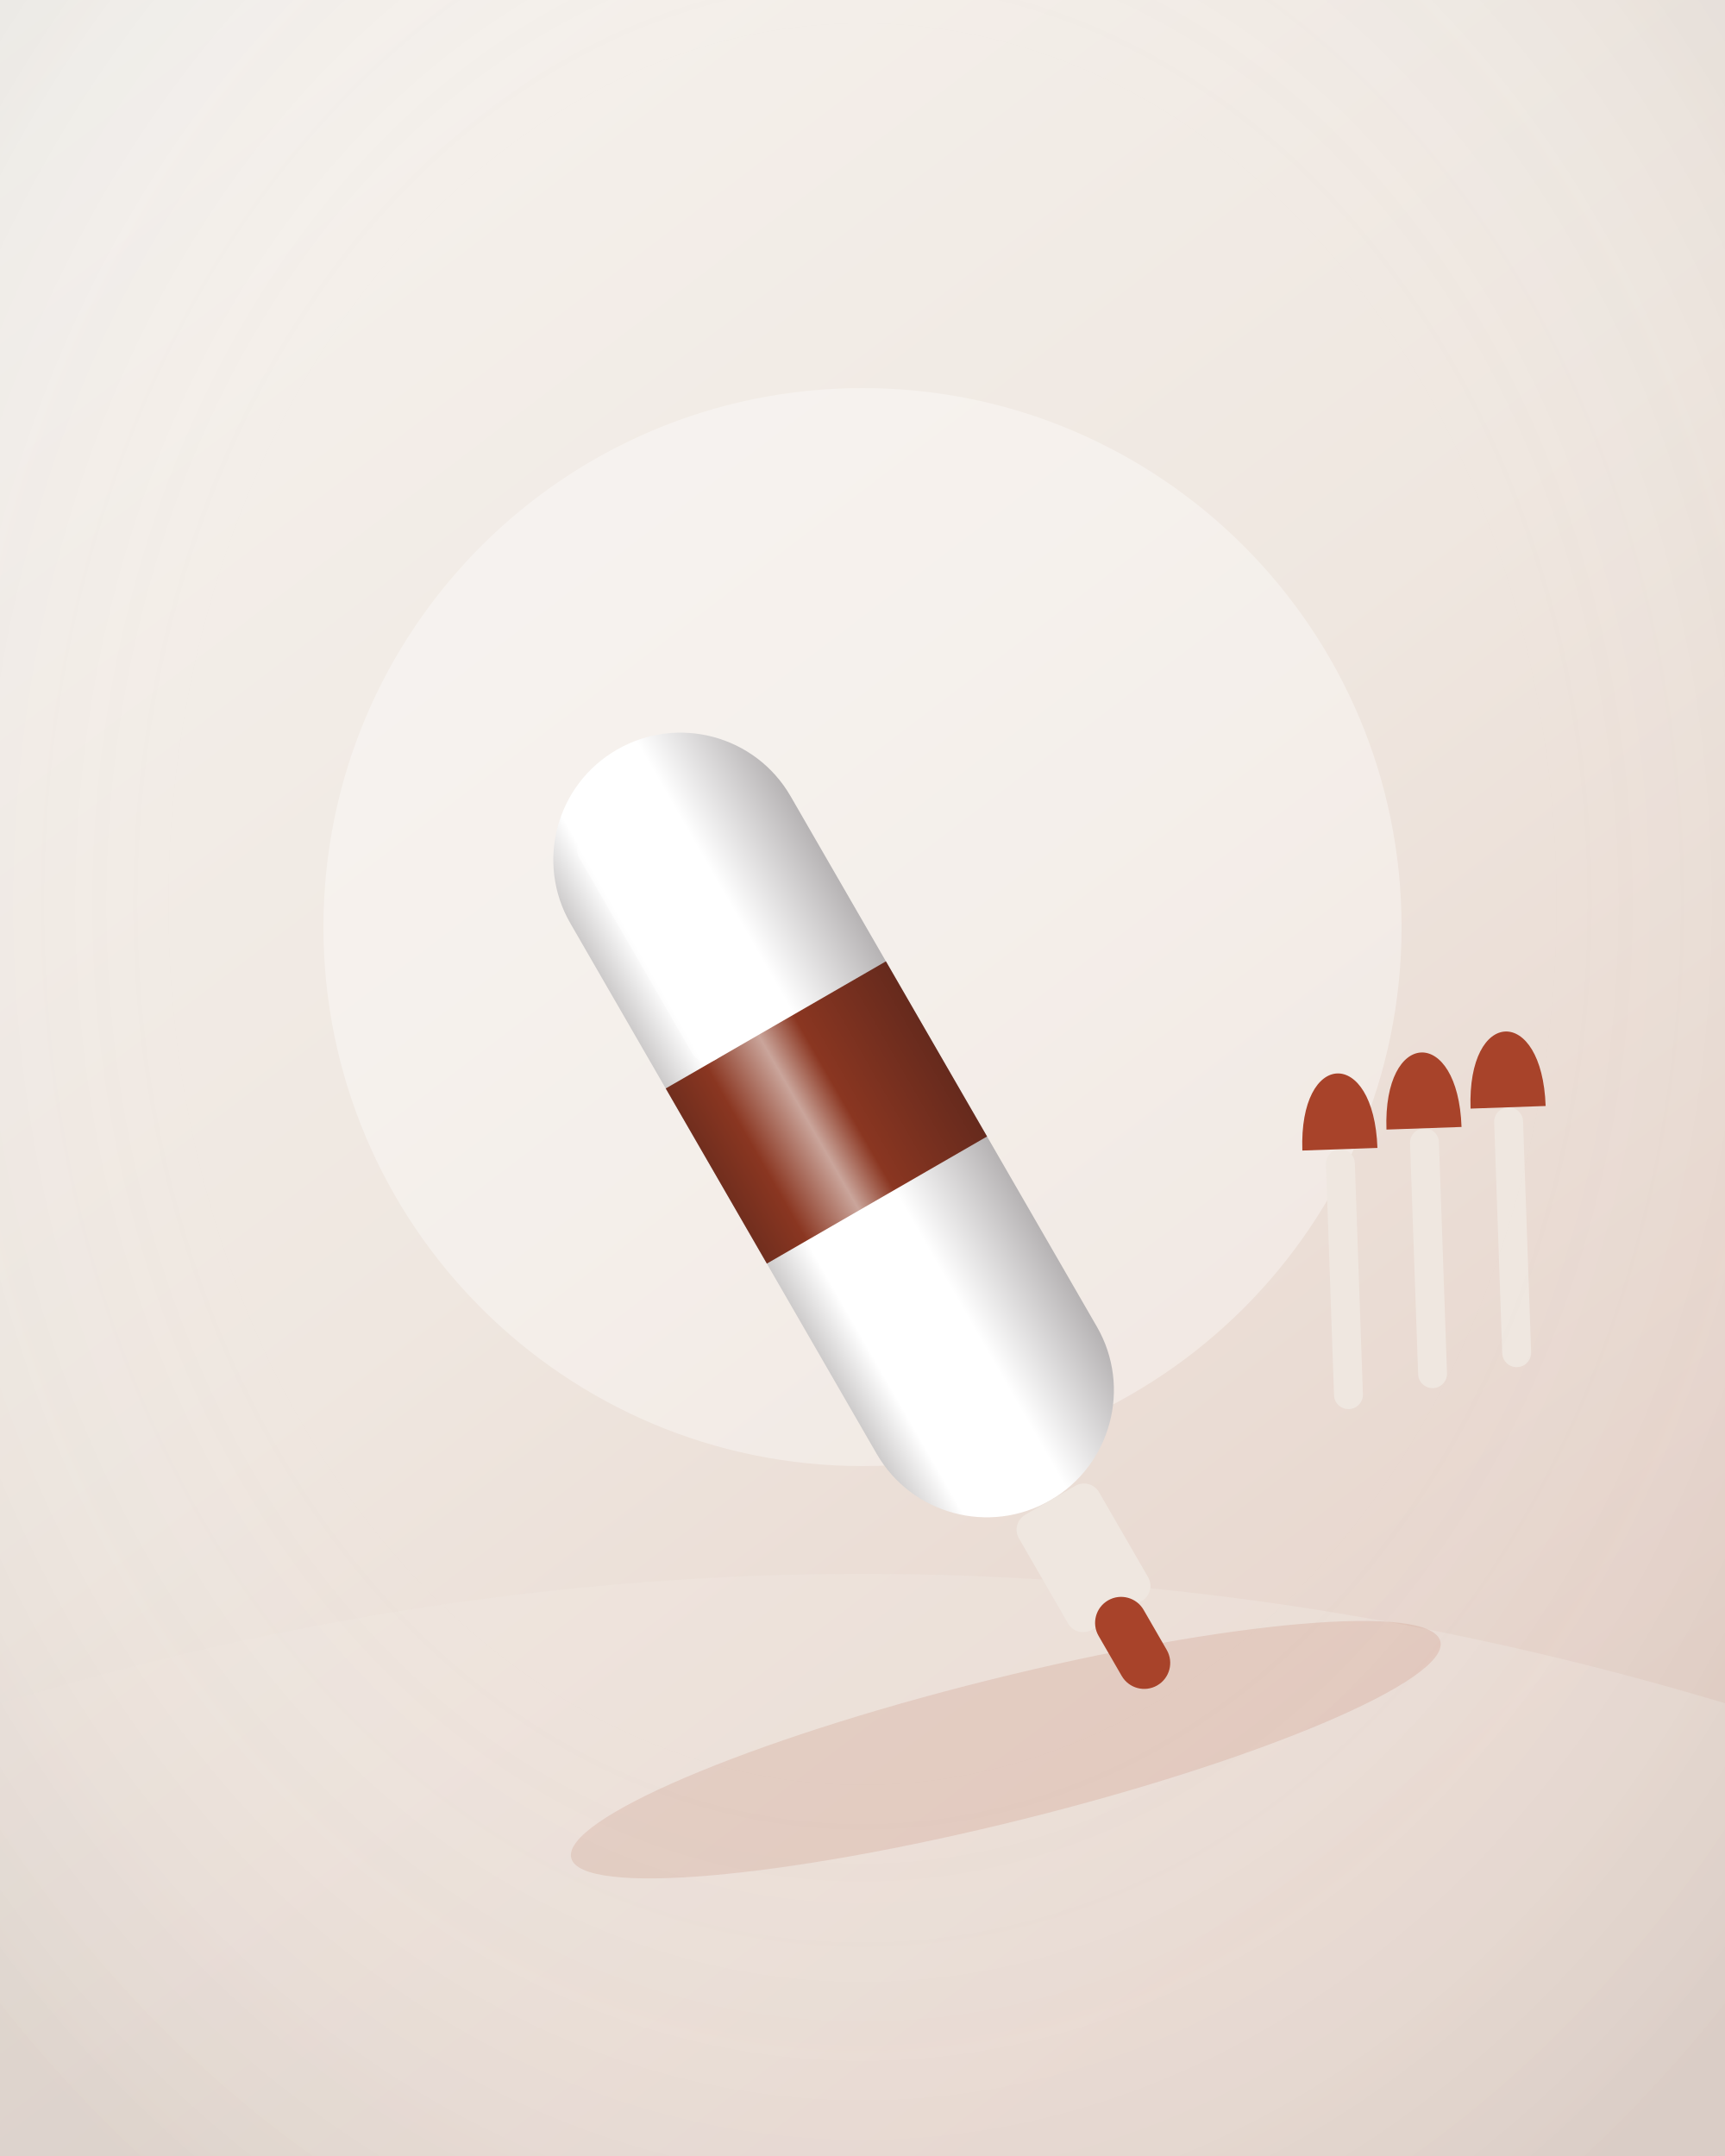
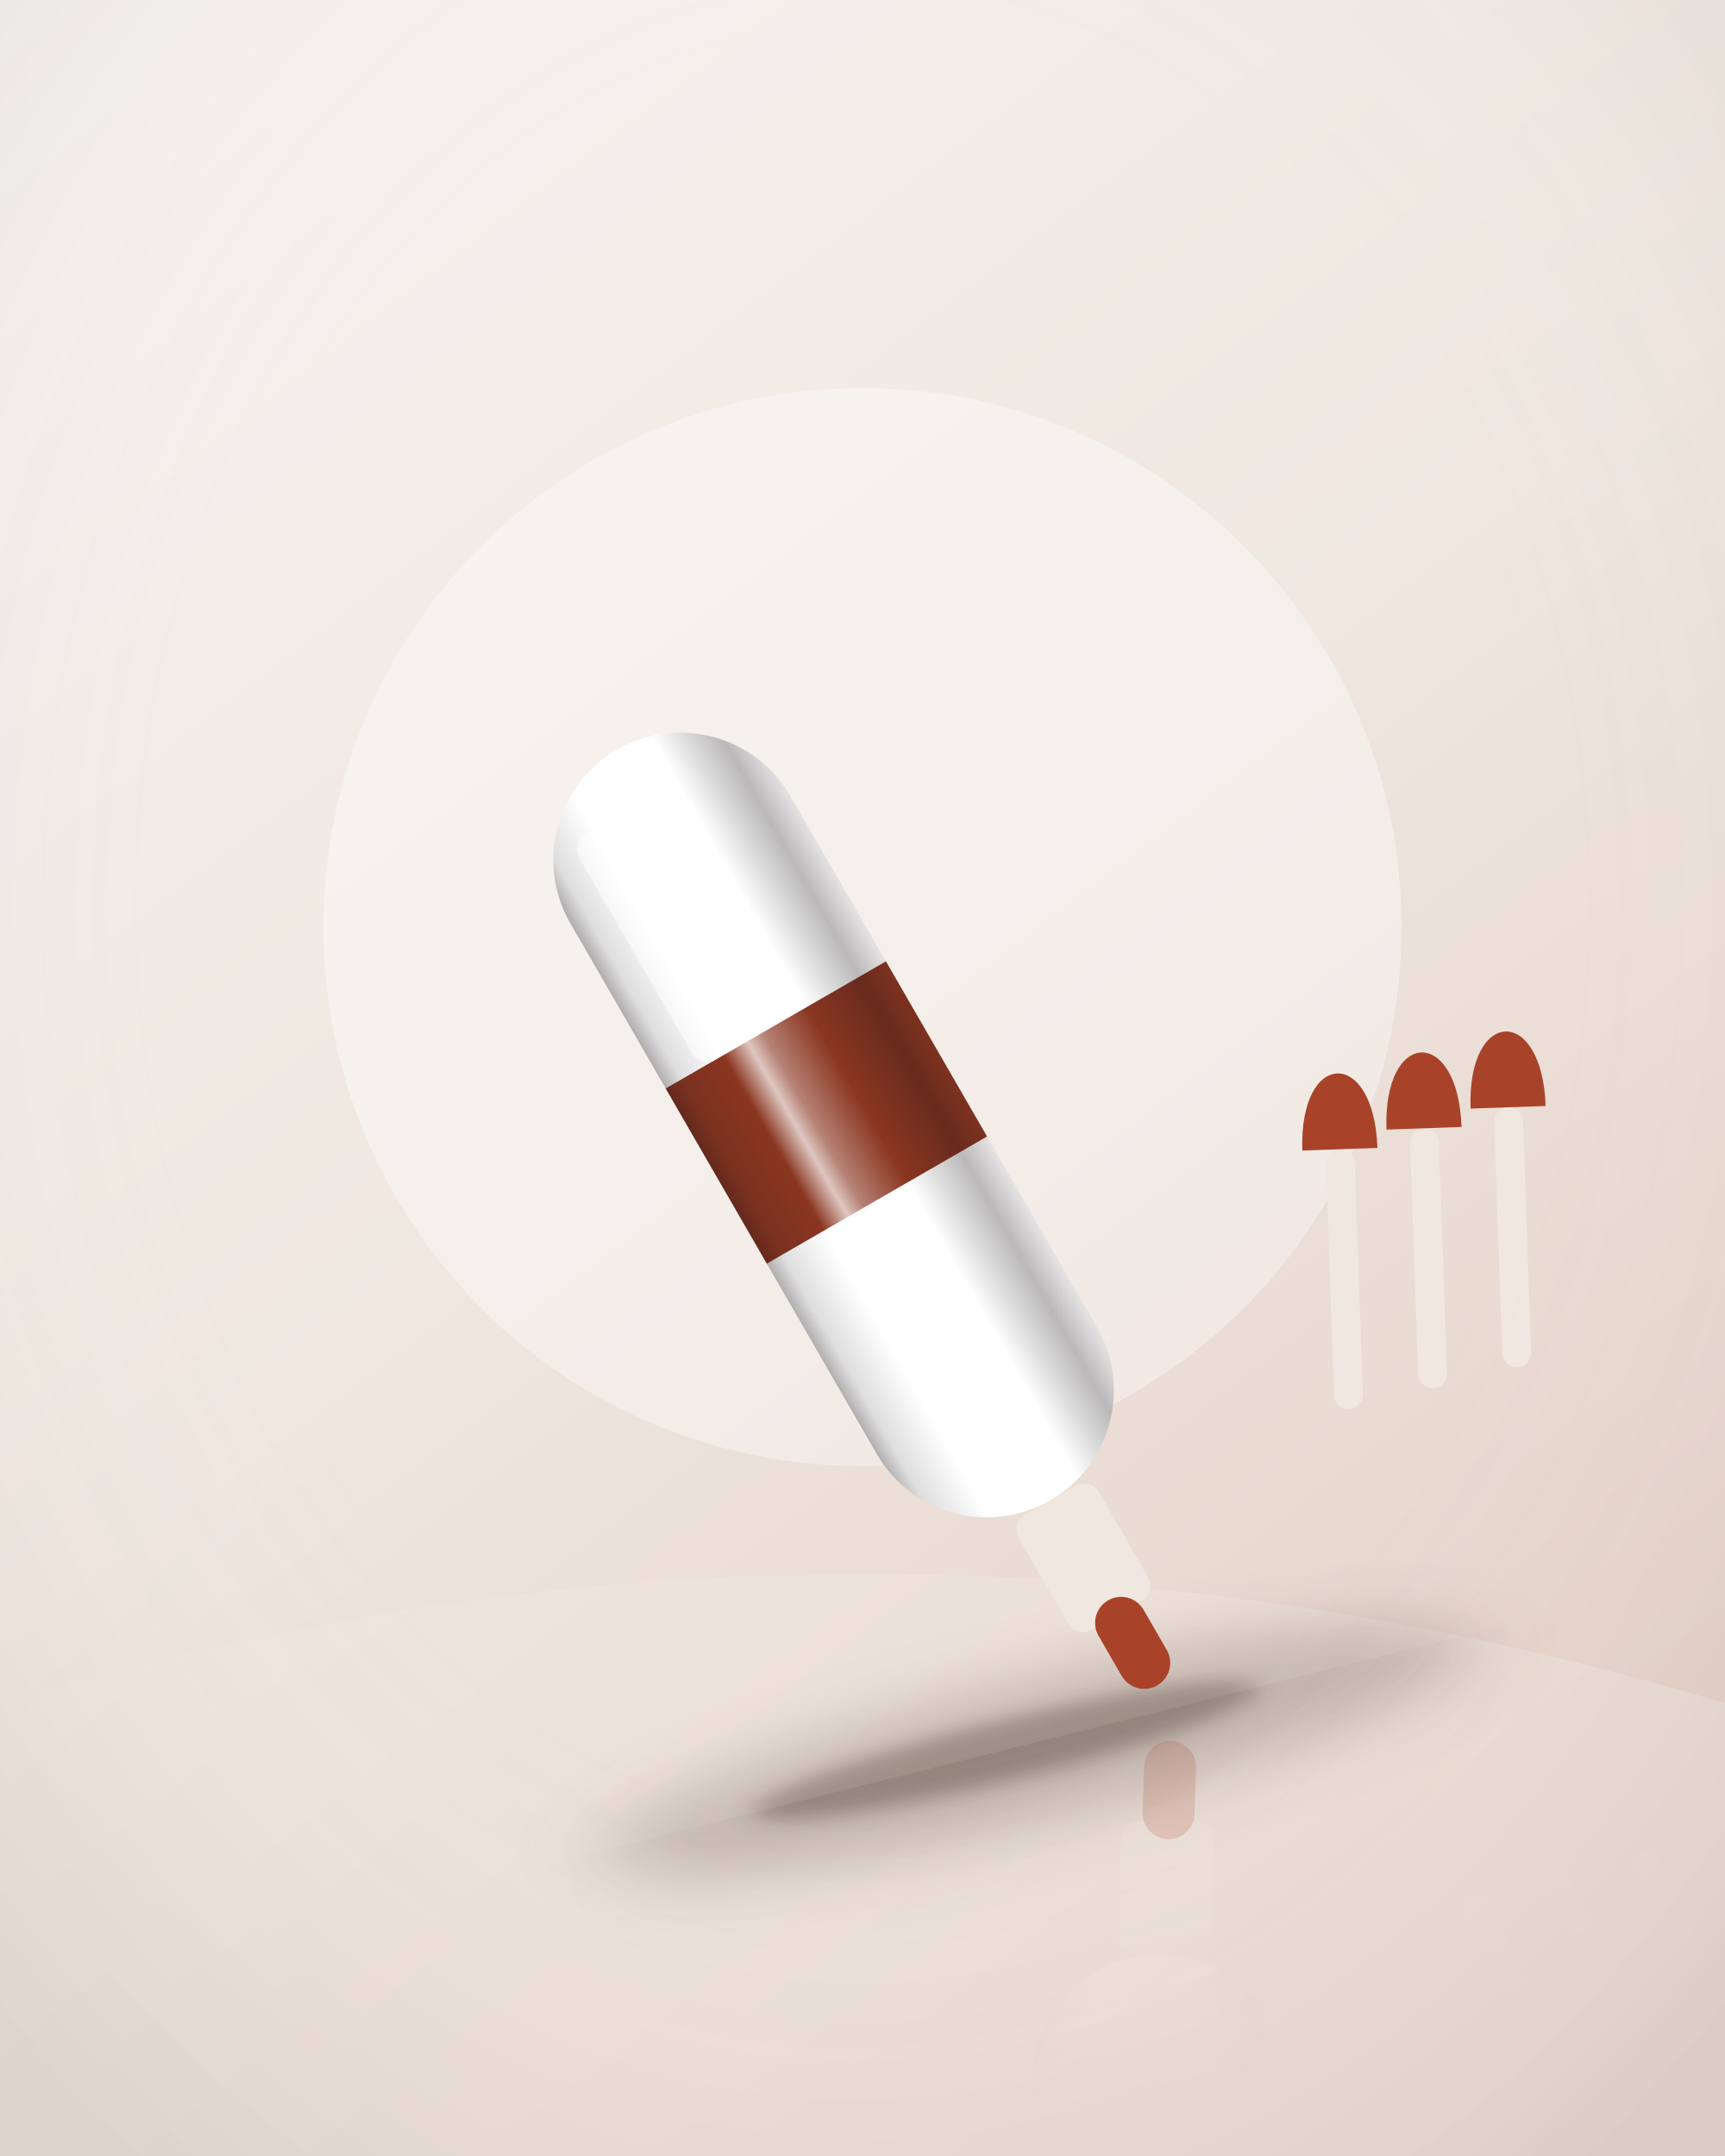
<svg xmlns="http://www.w3.org/2000/svg" viewBox="0 0 800 1000" width="800" height="1000" role="img">
  <defs>
    <linearGradient id="bg81" x1="0" y1="0" x2=".6" y2="1">
      <stop offset="0" stop-color="#F6F3EF" />
      <stop offset=".55" stop-color="#EFE7E0" />
      <stop offset="1" stop-color="#e6d3ca" />
    </linearGradient>
    <radialGradient id="v82" cx=".5" cy=".42" r=".72">
      <stop offset=".55" stop-color="#fff" stop-opacity="0" />
      <stop offset="1" stop-color="#141110" stop-opacity=".07" />
    </radialGradient>
+     <filter id="blurWide" x="-60%" y="-200%" width="220%" height="500%">
+       <feGaussianBlur stdDeviation="13" />
+     </filter>
+     <filter id="blurTight" x="-60%" y="-300%" width="220%" height="700%">
+       <feGaussianBlur stdDeviation="4" />
+     </filter>
+     <linearGradient id="reflGrad" x1="0" y1="205" x2="0" y2="335" gradientUnits="userSpaceOnUse">
+       <stop offset="0" stop-color="#fff" stop-opacity=".5" />
+       <stop offset="1" stop-color="#fff" stop-opacity="0" />
+     </linearGradient>
+     <mask id="reflFade" maskUnits="userSpaceOnUse" x="-260" y="205" width="520" height="130">
+       <rect x="-260" y="205" width="520" height="130" fill="url(#reflGrad)" />
+     </mask>
    <linearGradient id="g79" x1="0" y1="0" x2="1" y2="0">
-       <stop offset="0" stop-color="#cdcbcb" />
-       <stop offset=".18" stop-color="#FFFFFF" />
-       <stop offset=".42" stop-color="#ffffff" />
-       <stop offset=".58" stop-color="#FFFFFF" />
-       <stop offset="1" stop-color="#b6b3b4" />
+       <stop offset="0" stop-color="#b1aeaf" />
+       <stop offset=".07" stop-color="#dfdede" />
+       <stop offset=".26" stop-color="#FFFFFF" />
+       <stop offset=".37" stop-color="#ffffff" />
+       <stop offset=".44" stop-color="#ffffff" />
+       <stop offset=".64" stop-color="#FFFFFF" />
+       <stop offset=".88" stop-color="#bab8b9" />
+       <stop offset="1" stop-color="#e4e2e3" />
    </linearGradient>
    <linearGradient id="g80" x1="0" y1="0" x2="1" y2="0">
-       <stop offset="0" stop-color="#712e1e" />
-       <stop offset=".18" stop-color="#8A3621" />
-       <stop offset=".42" stop-color="#caa59b" />
-       <stop offset=".58" stop-color="#8A3621" />
-       <stop offset="1" stop-color="#662a1d" />
+       <stop offset="0" stop-color="#64291d" />
+       <stop offset=".07" stop-color="#7a311f" />
+       <stop offset=".26" stop-color="#8A3621" />
+       <stop offset=".37" stop-color="#dec7c1" />
+       <stop offset=".44" stop-color="#b68275" />
+       <stop offset=".64" stop-color="#8A3621" />
+       <stop offset=".88" stop-color="#682b1d" />
+       <stop offset="1" stop-color="#7d321f" />
    </linearGradient>
  </defs>
  <rect width="800" height="1000" fill="url(#bg81)" />
  <circle cx="400" cy="430" r="250" fill="#fff" opacity=".34" />
  <path d="M0 1000 L0 790 Q 400 670 800 790 L800 1000 Z" fill="#EFE7E0" opacity=".45" />
  <g transform="translate(400,545) rotate(-14) scale(1.34)">
-     <ellipse cx="0" cy="205" rx="155" ry="24.8" fill="#A8432A" opacity=".13" />
+     <g mask="url(#reflFade)" opacity=".5">
+       <g transform="translate(0,412) scale(1,-1)">
+         <ellipse cx="10.85" cy="207" rx="155" ry="24.8" fill="#4A372F" opacity=".22" filter="url(#blurWide)" />
+         <ellipse cx="0" cy="205" rx="89.9" ry="10.416" fill="#3A2A24" opacity=".3" filter="url(#blurTight)" />
+         <g transform="rotate(-16)">
+           <rect x="-44" y="-170" width="88" height="300" rx="44" fill="url(#g79)" />
+           <rect x="-44" y="-60" width="88" height="70" fill="url(#g80)" />
+           <rect x="-30" y="-150" width="12" height="90" rx="6" fill="#fff" opacity=".55" />
+           <rect x="-16" y="130" width="32" height="46" rx="6" fill="#EFE7E0" />
+           <rect x="-9" y="170" width="18" height="34" rx="9" fill="#A8432A" />
+         </g>
+         <g transform="translate(150,90)">
+           <g transform="translate(0,0) rotate(12)">
+             <rect x="-5" y="-60" width="10" height="90" rx="5" fill="#EFE7E0" />
+             <path d="M-13 -60 C-13 -95 13 -95 13 -60 Z" fill="#A8432A" />
+           </g>
+           <g transform="translate(30,0) rotate(12)">
+             <rect x="-5" y="-60" width="10" height="90" rx="5" fill="#EFE7E0" />
+             <path d="M-13 -60 C-13 -95 13 -95 13 -60 Z" fill="#A8432A" />
+           </g>
+           <g transform="translate(60,0) rotate(12)">
+             <rect x="-5" y="-60" width="10" height="90" rx="5" fill="#EFE7E0" />
+             <path d="M-13 -60 C-13 -95 13 -95 13 -60 Z" fill="#A8432A" />
+           </g>
+         </g>
+       </g>
+     </g>
+     <ellipse cx="10.85" cy="207" rx="155" ry="24.8" fill="#4A372F" opacity=".22" filter="url(#blurWide)" />
+     <ellipse cx="0" cy="205" rx="89.9" ry="10.416" fill="#3A2A24" opacity=".3" filter="url(#blurTight)" />
    <g transform="rotate(-16)">
      <rect x="-44" y="-170" width="88" height="300" rx="44" fill="url(#g79)" />
      <rect x="-44" y="-60" width="88" height="70" fill="url(#g80)" />
      <rect x="-30" y="-150" width="12" height="90" rx="6" fill="#fff" opacity=".55" />
      <rect x="-16" y="130" width="32" height="46" rx="6" fill="#EFE7E0" />
      <rect x="-9" y="170" width="18" height="34" rx="9" fill="#A8432A" />
    </g>
    <g transform="translate(150,90)">
      <g transform="translate(0,0) rotate(12)">
        <rect x="-5" y="-60" width="10" height="90" rx="5" fill="#EFE7E0" />
        <path d="M-13 -60 C-13 -95 13 -95 13 -60 Z" fill="#A8432A" />
      </g>
      <g transform="translate(30,0) rotate(12)">
        <rect x="-5" y="-60" width="10" height="90" rx="5" fill="#EFE7E0" />
        <path d="M-13 -60 C-13 -95 13 -95 13 -60 Z" fill="#A8432A" />
      </g>
      <g transform="translate(60,0) rotate(12)">
        <rect x="-5" y="-60" width="10" height="90" rx="5" fill="#EFE7E0" />
        <path d="M-13 -60 C-13 -95 13 -95 13 -60 Z" fill="#A8432A" />
      </g>
    </g>
  </g>
  <rect width="800" height="1000" fill="url(#v82)" />
</svg>
